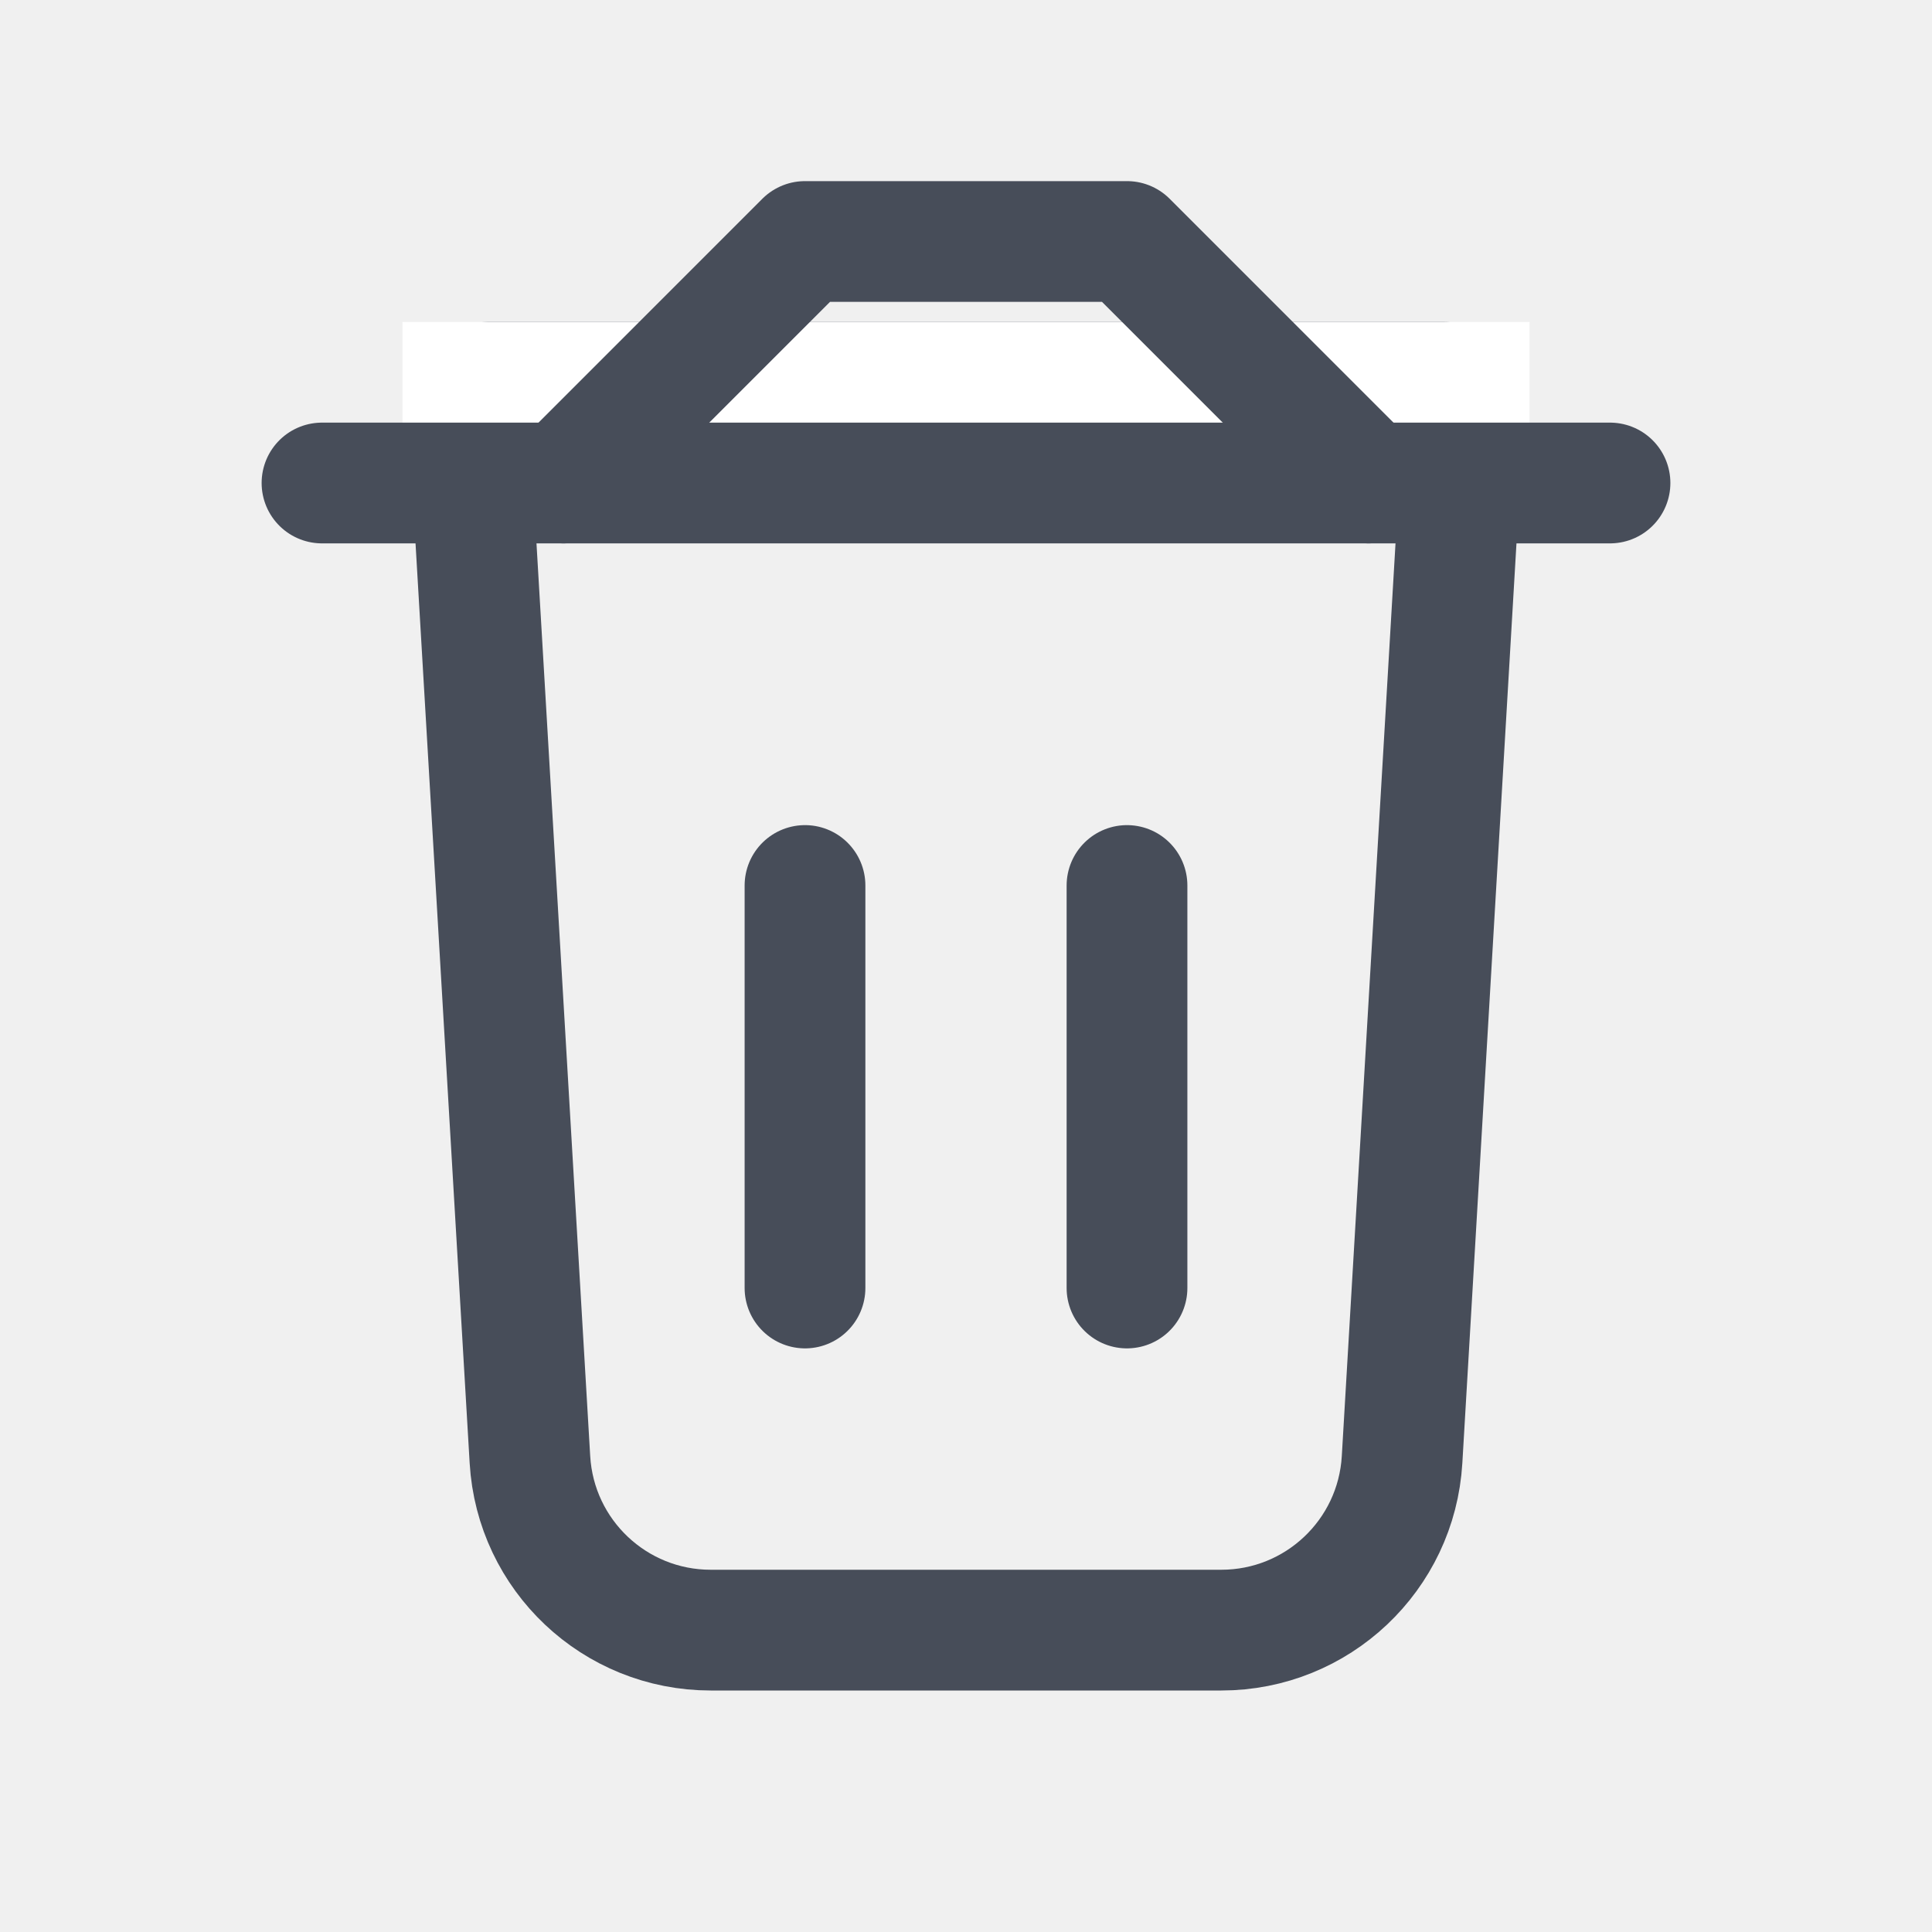
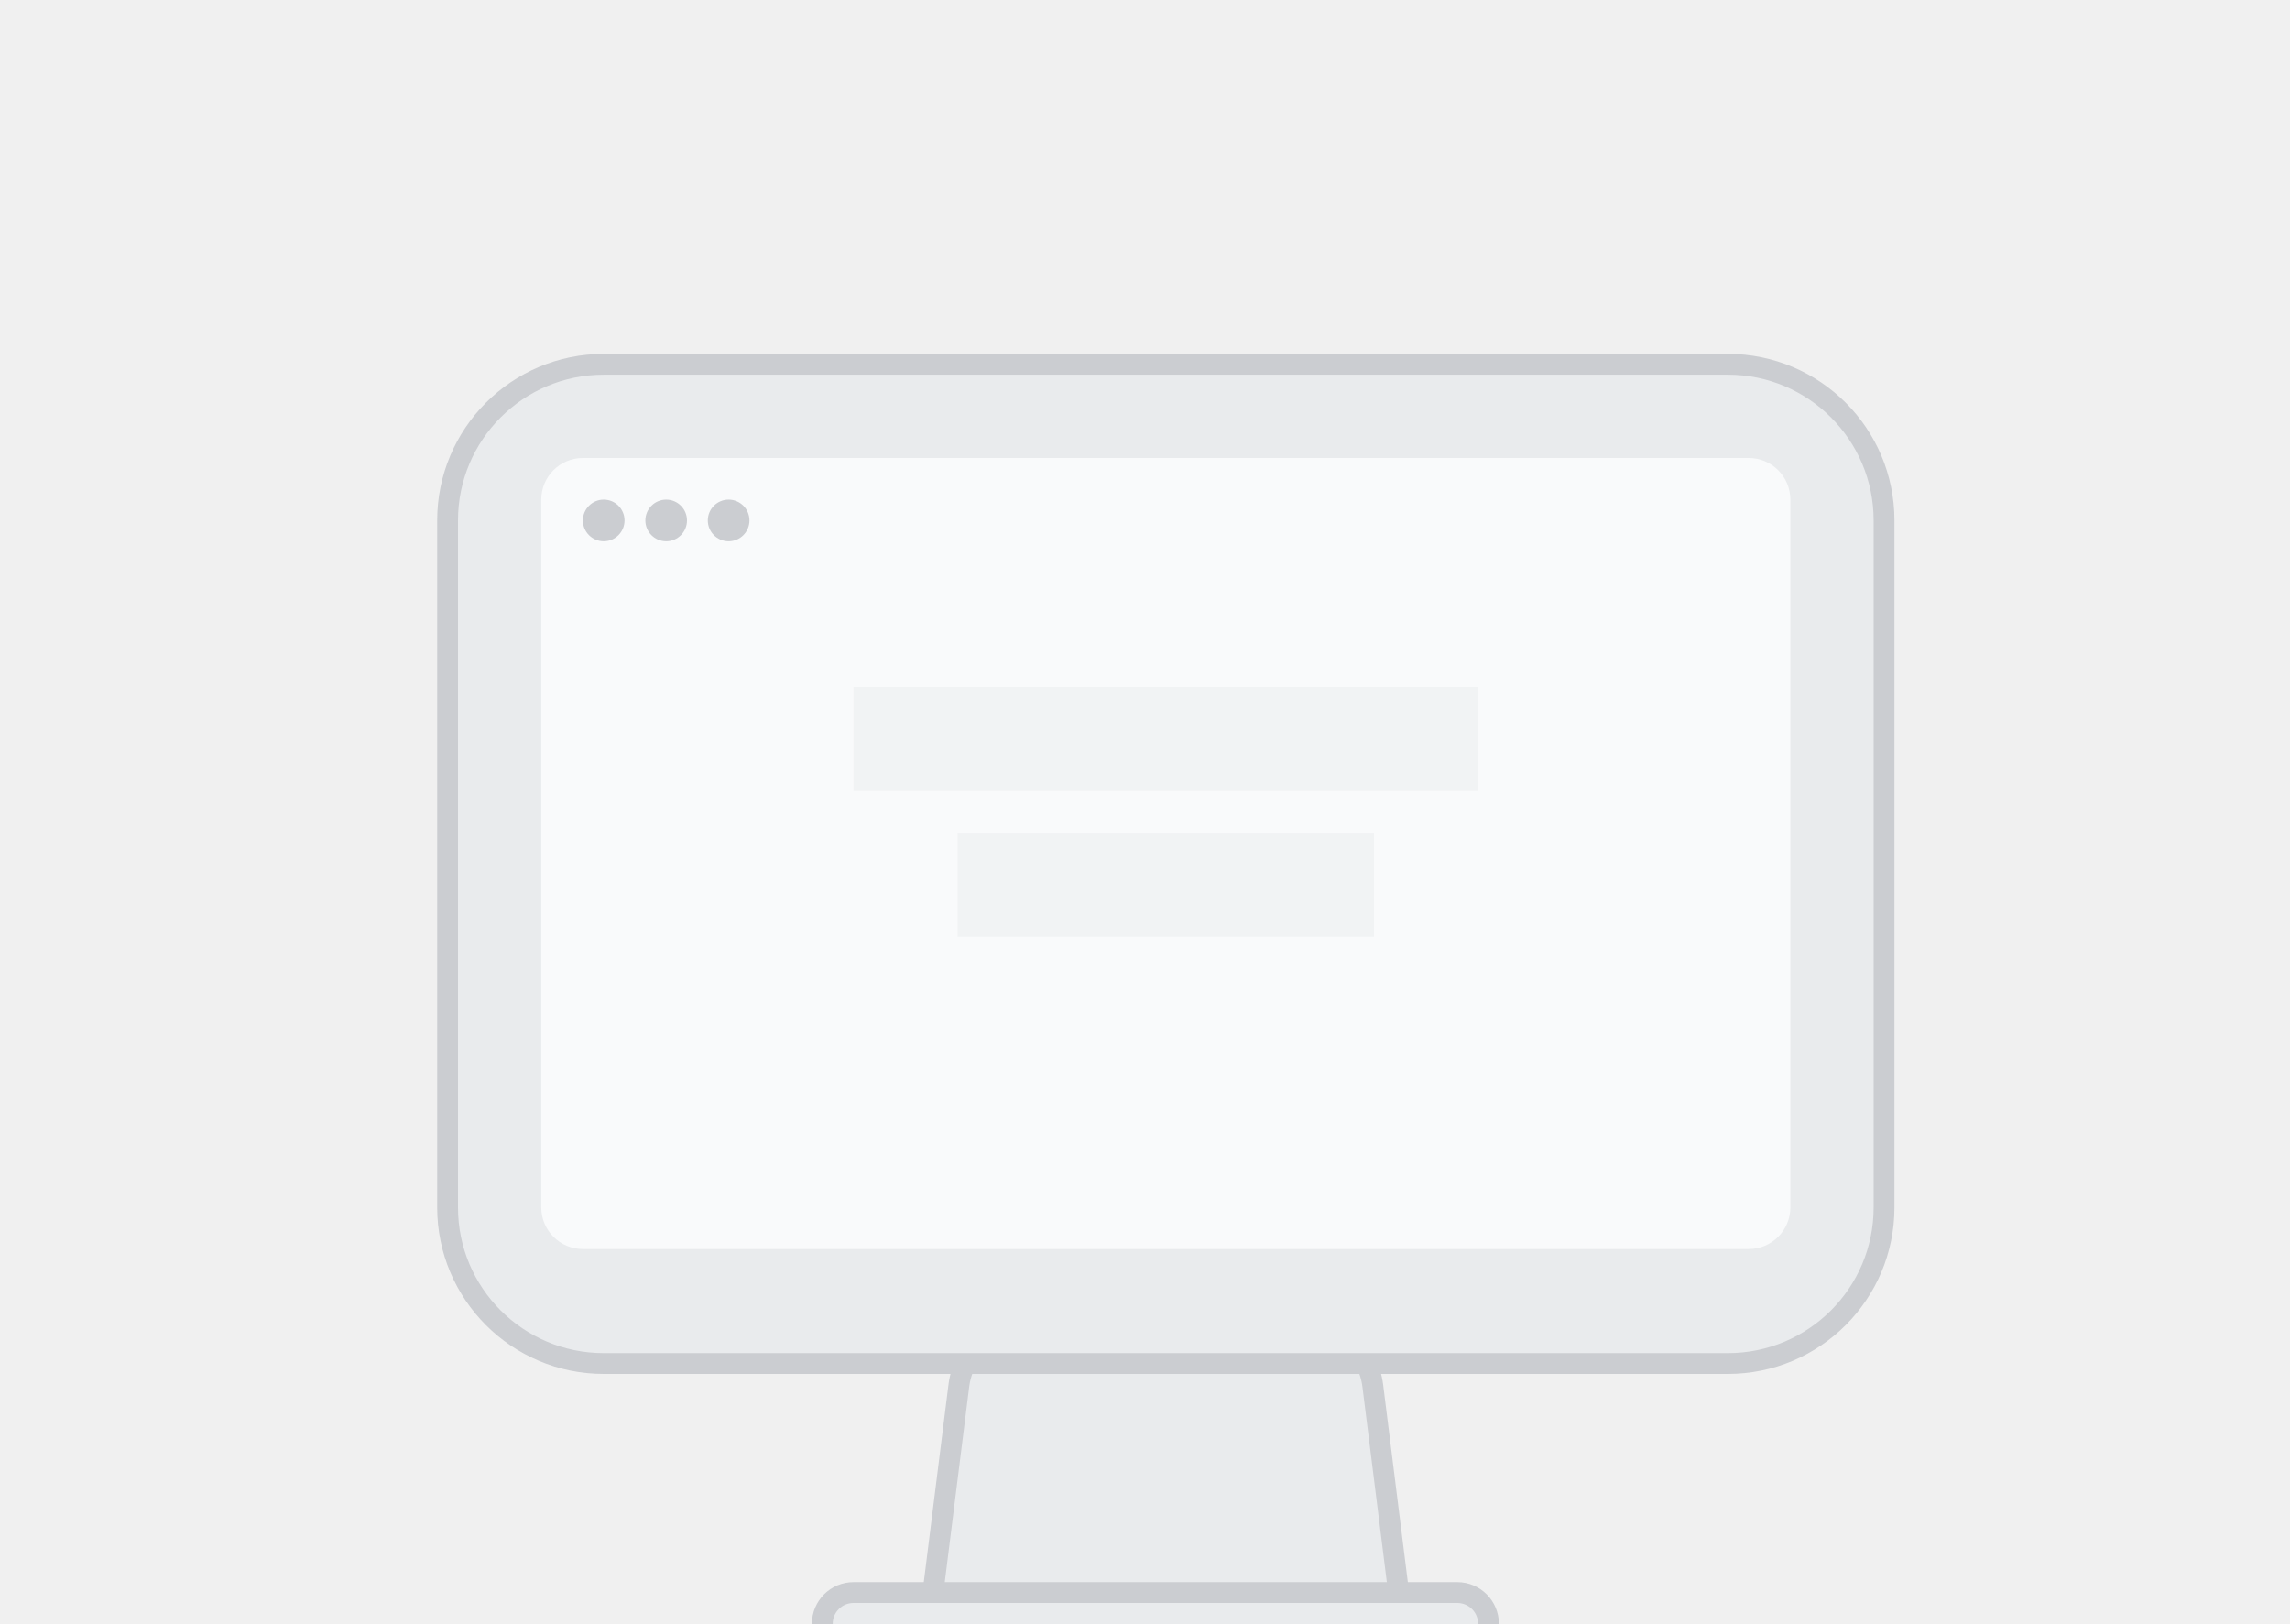
- <svg xmlns="http://www.w3.org/2000/svg" width="24" height="24" viewBox="0 0 24 24" fill="none">
-   <path d="M6.061 4.75H17.939C18.083 4.75 18.198 4.871 18.189 5.015L17.417 18.132C17.347 19.321 16.363 20.25 15.171 20.25H8.829C7.637 20.25 6.653 19.321 6.583 18.132L5.811 5.015C5.803 4.871 5.917 4.75 6.061 4.75Z" stroke="#474D59" stroke-width="1.5" />
-   <rect x="5" y="4" width="14" height="2" fill="white" />
-   <path d="M10 11V16" stroke="#474D59" stroke-width="1.5" stroke-linecap="round" />
-   <path d="M14 11V16" stroke="#474D59" stroke-width="1.5" stroke-linecap="round" />
-   <path d="M17 6L14 3H10L7 6" stroke="#474D59" stroke-width="1.5" stroke-linecap="round" stroke-linejoin="round" />
-   <path d="M4 6H20" stroke="#474D59" stroke-width="1.5" stroke-linecap="round" />
+ <svg xmlns="http://www.w3.org/2000/svg" width="110" height="78" viewBox="0 0 110 78" fill="none">
+   <path d="M49.531 63.5H62.469C64.234 63.5 65.723 64.814 65.942 66.566L67.434 78.5H44.566L46.058 66.566C46.277 64.814 47.766 63.5 49.531 63.5Z" fill="#E9EBED" stroke="#CBCDD1" />
+   <rect x="21.5" y="17.5" width="69" height="48" rx="7.5" fill="#E9EBED" stroke="#CBCDD1" />
+   <rect x="26" y="22" width="60" height="38" rx="2" fill="#F9FAFB" />
+   <circle cx="29" cy="25" r="1" fill="#CBCDD1" />
+   <circle cx="32" cy="25" r="1" fill="#CBCDD1" />
+   <circle cx="35" cy="25" r="1" fill="#CBCDD1" />
+   <rect opacity="0.5" x="41" y="33" width="30" height="5" fill="#E9EBED" />
+   <rect opacity="0.5" x="46" y="40" width="20" height="5" fill="#E9EBED" />
+   <rect x="39.5" y="76.5" width="32" height="3" rx="1.5" fill="#E9EBED" stroke="#CBCDD1" />
</svg>
